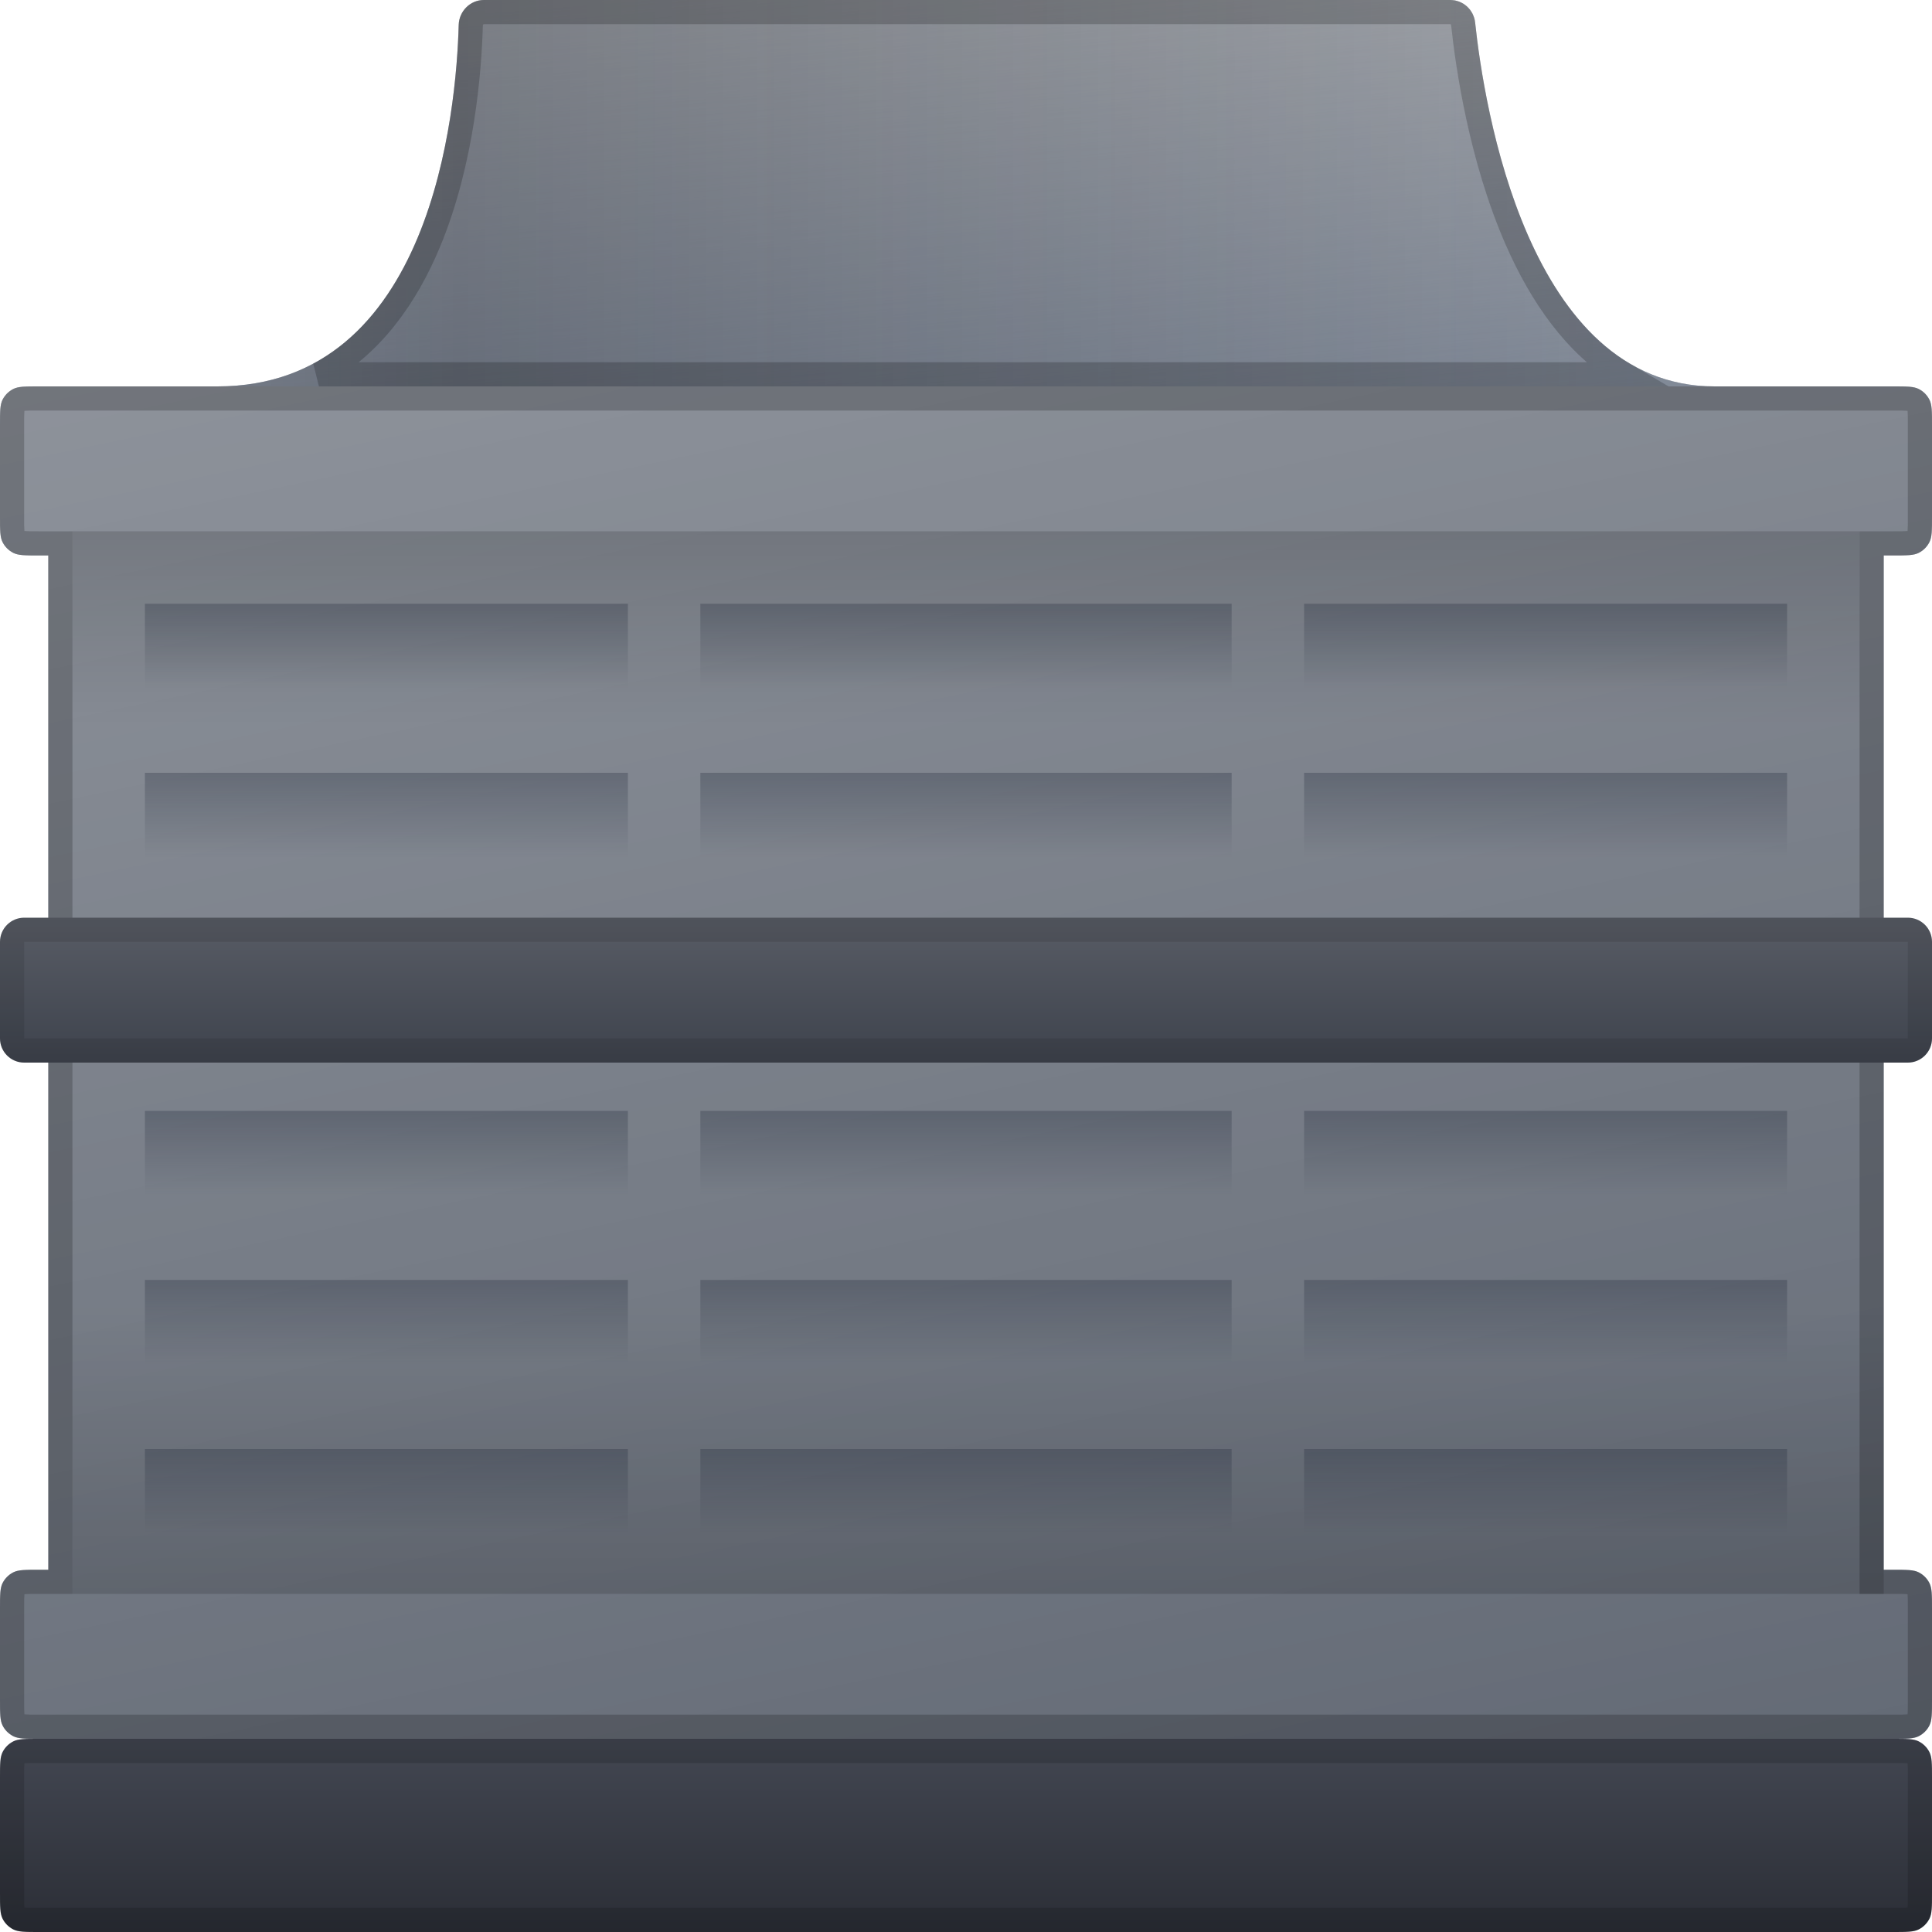
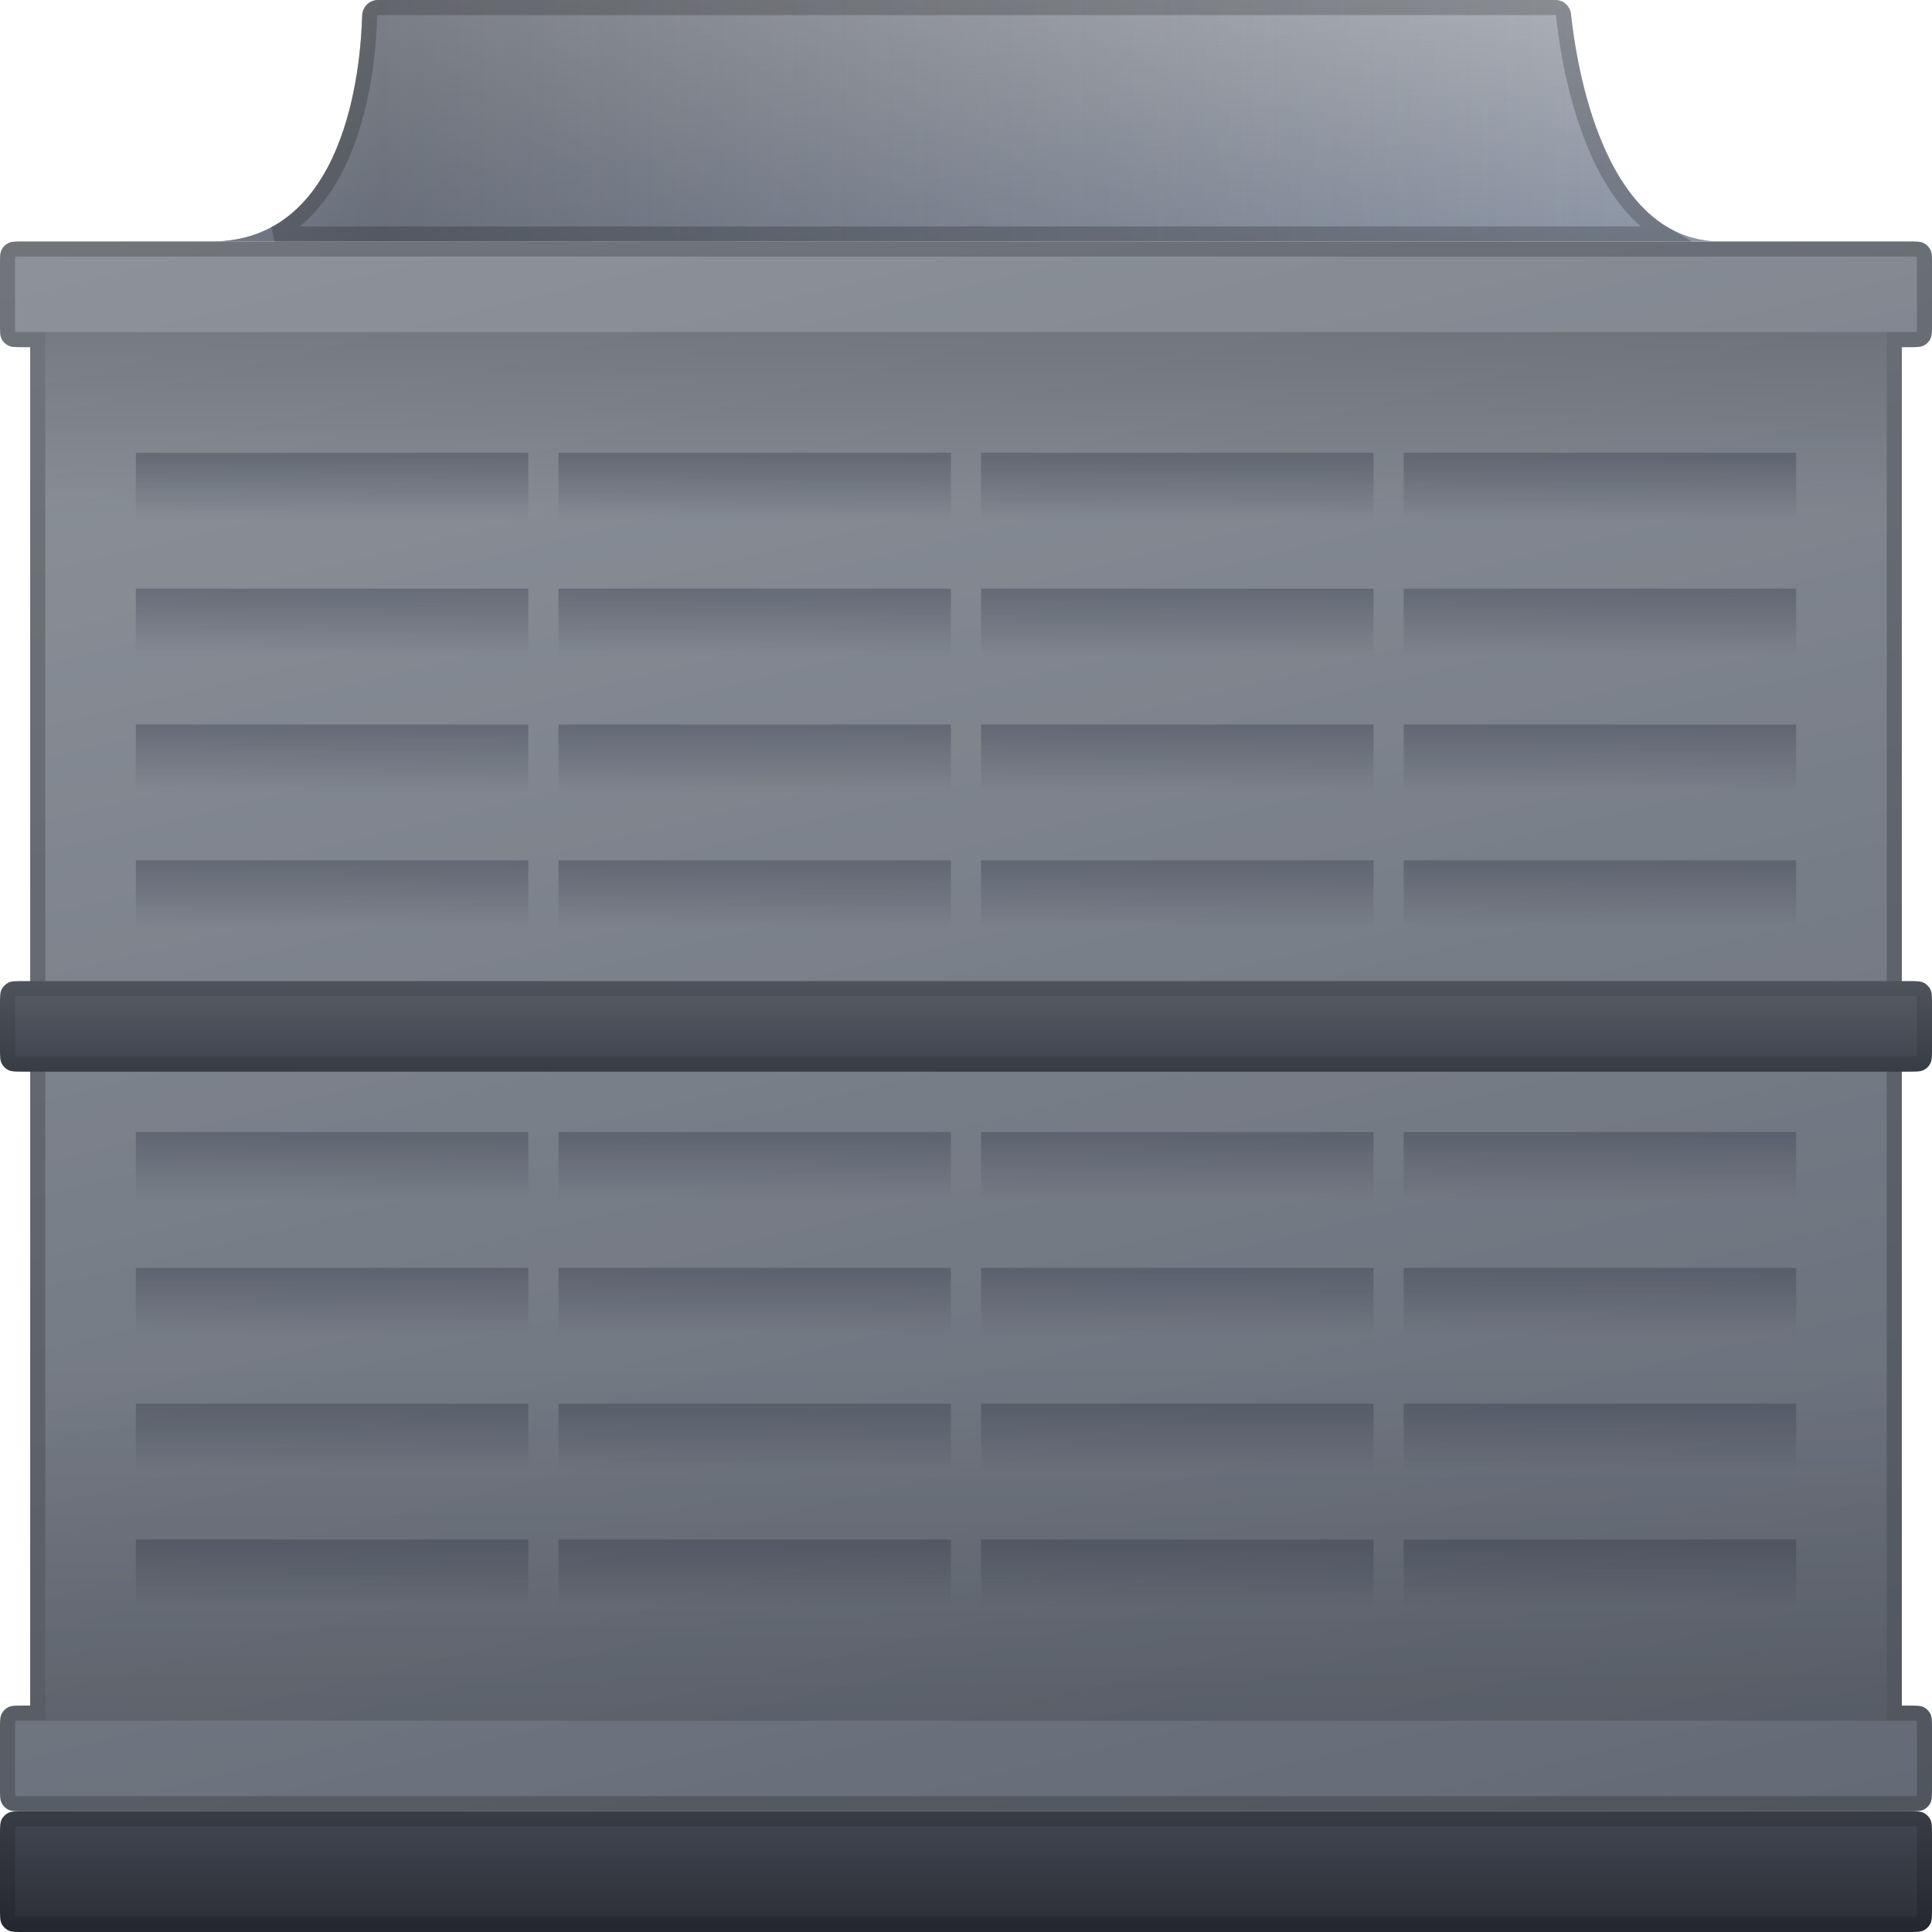
- <svg xmlns="http://www.w3.org/2000/svg" width="80" height="80" viewBox="0 0 80 80" fill="none">
-   <path fill-rule="evenodd" clip-rule="evenodd" d="M78.4 16C78.96 16 79.24 16 79.454 16.109C79.642 16.205 79.795 16.358 79.891 16.546C80 16.76 80 17.04 80 17.6L80 21.4C80 21.96 80 22.24 79.891 22.454C79.795 22.642 79.642 22.795 79.454 22.891C79.24 23 78.96 23 78.4 23L78 23V65H78.4C78.96 65 79.24 65 79.454 65.109C79.642 65.205 79.795 65.358 79.891 65.546C80 65.76 80 66.04 80 66.6L80 70.4C80 70.96 80 71.24 79.891 71.454C79.795 71.642 79.642 71.795 79.454 71.891C79.24 72 78.96 72 78.4 72H1.6C1.04 72 0.76 72 0.546 71.891C0.358 71.795 0.205 71.642 0.109 71.454C5.2691e-06 71.24 5.10219e-06 70.96 4.76837e-06 70.4L2.5034e-06 66.6C2.16958e-06 66.04 2.00267e-06 65.76 0.109 65.546C0.205 65.358 0.358 65.205 0.546 65.109C0.76 65 1.04 65 1.6 65H2L2 23L1.6 23C1.04 23 0.76 23 0.546 22.891C0.358 22.795 0.205 22.642 0.109 22.454C2.20017e-06 22.24 3.01091e-06 21.96 4.63239e-06 21.4L1.56335e-05 17.6C1.72548e-05 17.04 1.80655e-05 16.76 0.109 16.546C0.205 16.358 0.358 16.205 0.546 16.109C0.76 16 1.04 16 1.6 16L78.4 16Z" fill="#5C636F" />
-   <path fill-rule="evenodd" clip-rule="evenodd" d="M78.4 16C78.96 16 79.24 16 79.454 16.109C79.642 16.205 79.795 16.358 79.891 16.546C80 16.76 80 17.04 80 17.6L80 21.4C80 21.96 80 22.24 79.891 22.454C79.795 22.642 79.642 22.795 79.454 22.891C79.24 23 78.96 23 78.4 23L78 23V65H78.4C78.96 65 79.24 65 79.454 65.109C79.642 65.205 79.795 65.358 79.891 65.546C80 65.76 80 66.04 80 66.6L80 70.4C80 70.96 80 71.24 79.891 71.454C79.795 71.642 79.642 71.795 79.454 71.891C79.24 72 78.96 72 78.4 72H1.6C1.04 72 0.76 72 0.546 71.891C0.358 71.795 0.205 71.642 0.109 71.454C5.2691e-06 71.24 5.10219e-06 70.96 4.76837e-06 70.4L2.5034e-06 66.6C2.16958e-06 66.04 2.00267e-06 65.76 0.109 65.546C0.205 65.358 0.358 65.205 0.546 65.109C0.76 65 1.04 65 1.6 65H2L2 23L1.6 23C1.04 23 0.76 23 0.546 22.891C0.358 22.795 0.205 22.642 0.109 22.454C2.20017e-06 22.24 3.01091e-06 21.96 4.63239e-06 21.4L1.56335e-05 17.6C1.72548e-05 17.04 1.80655e-05 16.76 0.109 16.546C0.205 16.358 0.358 16.205 0.546 16.109C0.76 16 1.04 16 1.6 16L78.4 16Z" fill="url(#paint0_linear_592_174)" fill-opacity="0.3" />
-   <path d="M1.6 16.5H78.4C78.689 16.5 78.875 16.5 79.017 16.512C79.151 16.523 79.202 16.542 79.227 16.555C79.321 16.603 79.397 16.679 79.445 16.773C79.458 16.798 79.477 16.849 79.488 16.984C79.5 17.126 79.5 17.312 79.5 17.6V21.4C79.5 21.688 79.5 21.874 79.488 22.016C79.477 22.151 79.458 22.202 79.445 22.227C79.397 22.321 79.321 22.397 79.227 22.445C79.202 22.458 79.151 22.477 79.017 22.488C78.875 22.5 78.689 22.5 78.4 22.5H77.5V65.5H78.4C78.688 65.5 78.874 65.5 79.016 65.512C79.151 65.523 79.202 65.542 79.227 65.555C79.321 65.603 79.397 65.679 79.445 65.773C79.458 65.798 79.477 65.849 79.488 65.984C79.5 66.126 79.5 66.312 79.5 66.6V70.4C79.5 70.688 79.5 70.874 79.488 71.016C79.477 71.151 79.458 71.202 79.445 71.227C79.397 71.321 79.321 71.397 79.227 71.445C79.202 71.458 79.151 71.477 79.016 71.488C78.874 71.5 78.688 71.5 78.4 71.5H1.6C1.312 71.5 1.126 71.5 0.984 71.488C0.849 71.477 0.798 71.458 0.773 71.445C0.679 71.397 0.603 71.321 0.555 71.227C0.542 71.202 0.523 71.151 0.512 71.016C0.5 70.874 0.5 70.688 0.5 70.4V66.6C0.5 66.312 0.5 66.126 0.512 65.984C0.523 65.849 0.542 65.798 0.555 65.773C0.603 65.679 0.679 65.603 0.773 65.555C0.798 65.542 0.849 65.523 0.984 65.512C1.126 65.5 1.312 65.5 1.6 65.5H2.5V22.5H1.6C1.312 22.5 1.126 22.5 0.984 22.488C0.849 22.477 0.798 22.458 0.773 22.445C0.679 22.397 0.603 22.321 0.555 22.227C0.542 22.202 0.523 22.151 0.512 22.016C0.5 21.874 0.5 21.688 0.5 21.4V17.6C0.5 17.312 0.5 17.126 0.512 16.984C0.523 16.849 0.542 16.798 0.555 16.773C0.603 16.679 0.679 16.603 0.773 16.555C0.798 16.542 0.849 16.523 0.984 16.512C1.126 16.5 1.312 16.5 1.6 16.5Z" stroke="black" stroke-opacity="0.2" />
-   <path d="M78 54H3V66H78V54Z" fill="url(#paint1_linear_592_174)" fill-opacity="0.15" />
-   <path d="M77 22H3V30H77V22Z" fill="url(#paint2_linear_592_174)" fill-opacity="0.15" />
-   <path fill-rule="evenodd" clip-rule="evenodd" d="M61.082 0.933C61.026 0.406 60.586 0 60.056 0H20.033C19.468 0 19.01 0.467 18.994 1.031C18.897 4.57 17.892 16 9 16H71C63.252 16 61.446 4.353 61.082 0.933Z" fill="#C4C4C4" />
-   <path fill-rule="evenodd" clip-rule="evenodd" d="M61.082 0.933C61.026 0.406 60.586 0 60.056 0H20.033C19.468 0 19.01 0.467 18.994 1.031C18.897 4.57 17.892 16 9 16H71C63.252 16 61.446 4.353 61.082 0.933Z" fill="url(#paint3_linear_592_174)" />
-   <path fill-rule="evenodd" clip-rule="evenodd" d="M61.082 0.933C61.026 0.406 60.586 0 60.056 0H20.033C19.468 0 19.01 0.467 18.994 1.031C18.897 4.57 17.892 16 9 16H71C63.252 16 61.446 4.353 61.082 0.933Z" fill="url(#paint4_linear_592_174)" fill-opacity="0.4" />
-   <path d="M20.033 0.5H60.056C60.323 0.5 60.555 0.707 60.585 0.986C60.768 2.712 61.317 6.54 62.813 9.95C63.791 12.177 65.21 14.302 67.252 15.5H13.207C15.402 14.324 16.834 12.251 17.757 10.035C19.168 6.649 19.445 2.833 19.494 1.045C19.503 0.737 19.752 0.5 20.033 0.5Z" stroke="black" stroke-opacity="0.2" />
-   <path d="M26 25H6V32H26V25Z" fill="url(#paint5_linear_592_174)" fill-opacity="0.3" />
-   <path d="M26 32H6V39H26V32Z" fill="url(#paint6_linear_592_174)" fill-opacity="0.3" />
-   <path d="M26 39H6V46H26V39Z" fill="url(#paint7_linear_592_174)" fill-opacity="0.3" />
-   <path d="M26 46H6V53H26V46Z" fill="url(#paint8_linear_592_174)" fill-opacity="0.3" />
-   <path d="M26 53H6V60H26V53Z" fill="url(#paint9_linear_592_174)" fill-opacity="0.3" />
-   <path d="M26 60H6V67H26V60Z" fill="url(#paint10_linear_592_174)" fill-opacity="0.3" />
-   <path d="M51 25H29V32H51V25Z" fill="url(#paint11_linear_592_174)" fill-opacity="0.3" />
-   <path d="M51 32H29V39H51V32Z" fill="url(#paint12_linear_592_174)" fill-opacity="0.3" />
-   <path d="M51 39H29V46H51V39Z" fill="url(#paint13_linear_592_174)" fill-opacity="0.3" />
-   <path d="M51 46H29V53H51V46Z" fill="url(#paint14_linear_592_174)" fill-opacity="0.3" />
-   <path d="M51 53H29V60H51V53Z" fill="url(#paint15_linear_592_174)" fill-opacity="0.3" />
-   <path d="M51 60H29V67H51V60Z" fill="url(#paint16_linear_592_174)" fill-opacity="0.3" />
-   <path d="M74 25H54V32H74V25Z" fill="url(#paint17_linear_592_174)" fill-opacity="0.3" />
-   <path d="M74 32H54V39H74V32Z" fill="url(#paint18_linear_592_174)" fill-opacity="0.3" />
-   <path d="M74 39H54V46H74V39Z" fill="url(#paint19_linear_592_174)" fill-opacity="0.3" />
-   <path d="M74 46H54V53H74V46Z" fill="url(#paint20_linear_592_174)" fill-opacity="0.3" />
-   <path d="M74 53H54V60H74V53Z" fill="url(#paint21_linear_592_174)" fill-opacity="0.3" />
-   <path d="M74 60H54V67H74V60Z" fill="url(#paint22_linear_592_174)" fill-opacity="0.3" />
-   <path fill-rule="evenodd" clip-rule="evenodd" d="M80 73.6C80 73.04 80 72.76 79.891 72.546C79.795 72.358 79.642 72.205 79.454 72.109C79.24 72 78.96 72 78.4 72H1.6C1.04 72 0.76 72 0.546 72.109C0.358 72.205 0.205 72.358 0.109 72.546C1.47908e-05 72.76 1.42187e-05 73.04 1.30746e-05 73.6L3.26865e-06 78.4C2.12451e-06 78.96 1.55245e-06 79.24 0.109 79.454C0.205 79.642 0.358 79.795 0.546 79.891C0.76 80 1.04 80 1.6 80H78.4C78.96 80 79.24 80 79.454 79.891C79.642 79.795 79.795 79.642 79.891 79.454C80 79.24 80 78.96 80 78.4L80 73.6Z" fill="url(#paint23_linear_592_174)" />
-   <path d="M1.6 72.5H78.4C78.688 72.5 78.874 72.5 79.016 72.512C79.151 72.523 79.202 72.542 79.227 72.555C79.321 72.603 79.397 72.679 79.445 72.773C79.458 72.798 79.477 72.849 79.488 72.984C79.5 73.126 79.5 73.312 79.5 73.6V78.4C79.5 78.688 79.5 78.874 79.488 79.016C79.477 79.151 79.458 79.202 79.445 79.227C79.397 79.321 79.321 79.397 79.227 79.445C79.202 79.458 79.151 79.477 79.016 79.488C78.874 79.5 78.688 79.5 78.4 79.5H1.6C1.312 79.5 1.126 79.5 0.984 79.488C0.849 79.477 0.798 79.458 0.773 79.445C0.679 79.397 0.603 79.321 0.555 79.227C0.542 79.202 0.523 79.151 0.512 79.016C0.5 78.874 0.5 78.688 0.5 78.4V73.6C0.5 73.312 0.5 73.126 0.512 72.984C0.523 72.849 0.542 72.798 0.555 72.773C0.603 72.679 0.679 72.603 0.773 72.555C0.798 72.542 0.849 72.523 0.984 72.512C1.126 72.5 1.312 72.5 1.6 72.5Z" stroke="black" stroke-opacity="0.15" />
-   <rect y="38" width="80" height="6" rx="1" fill="url(#paint24_linear_592_174)" />
-   <rect x="0.5" y="38.5" width="79" height="5" rx="0.5" stroke="black" stroke-opacity="0.1" />
+ <svg xmlns="http://www.w3.org/2000/svg" width="128" height="128" viewBox="0 0 128 128" fill="none">
+   <path fill-rule="evenodd" clip-rule="evenodd" d="M126.4 16C126.96 16 127.24 16 127.454 16.109C127.642 16.205 127.795 16.358 127.891 16.546C128 16.76 128 17.04 128 17.6L128 21.4C128 21.96 128 22.24 127.891 22.454C127.795 22.642 127.642 22.795 127.454 22.891C127.24 23 126.96 23 126.4 23L126 23V113H126.4C126.96 113 127.24 113 127.454 113.109C127.642 113.205 127.795 113.358 127.891 113.546C128 113.76 128 114.04 128 114.6L128 118.4C128 118.96 128 119.24 127.891 119.454C127.795 119.642 127.642 119.795 127.454 119.891C127.24 120 126.96 120 126.4 120H1.6C1.04 120 0.76 120 0.546 119.891C0.358 119.795 0.205 119.642 0.109 119.454C5.20949e-06 119.24 5.04258e-06 118.96 4.70877e-06 118.4L2.44379e-06 114.6C2.10997e-06 114.04 1.94306e-06 113.76 0.109 113.546C0.205 113.358 0.358 113.205 0.546 113.109C0.76 113 1.04 113 1.6 113H2L2 23L1.6 23C1.04 23 0.76 23 0.546 22.891C0.358 22.795 0.205 22.642 0.109 22.454C2.20017e-06 22.24 3.01091e-06 21.96 4.63239e-06 21.4L1.56335e-05 17.6C1.72548e-05 17.04 1.80655e-05 16.76 0.109 16.546C0.205 16.358 0.358 16.205 0.546 16.109C0.76 16 1.04 16 1.6 16L126.4 16Z" fill="#5C636F" />
+   <path fill-rule="evenodd" clip-rule="evenodd" d="M126.4 16C126.96 16 127.24 16 127.454 16.109C127.642 16.205 127.795 16.358 127.891 16.546C128 16.76 128 17.04 128 17.6L128 21.4C128 21.96 128 22.24 127.891 22.454C127.795 22.642 127.642 22.795 127.454 22.891C127.24 23 126.96 23 126.4 23L126 23V113H126.4C126.96 113 127.24 113 127.454 113.109C127.642 113.205 127.795 113.358 127.891 113.546C128 113.76 128 114.04 128 114.6L128 118.4C128 118.96 128 119.24 127.891 119.454C127.795 119.642 127.642 119.795 127.454 119.891C127.24 120 126.96 120 126.4 120H1.6C1.04 120 0.76 120 0.546 119.891C0.358 119.795 0.205 119.642 0.109 119.454C5.20949e-06 119.24 5.04258e-06 118.96 4.70877e-06 118.4L2.44379e-06 114.6C2.10997e-06 114.04 1.94306e-06 113.76 0.109 113.546C0.205 113.358 0.358 113.205 0.546 113.109C0.76 113 1.04 113 1.6 113H2L2 23L1.6 23C1.04 23 0.76 23 0.546 22.891C0.358 22.795 0.205 22.642 0.109 22.454C2.20017e-06 22.24 3.01091e-06 21.96 4.63239e-06 21.4L1.56335e-05 17.6C1.72548e-05 17.04 1.80655e-05 16.76 0.109 16.546C0.205 16.358 0.358 16.205 0.546 16.109C0.76 16 1.04 16 1.6 16L126.4 16Z" fill="url(#paint0_linear_592_174)" fill-opacity="0.3" />
+   <path d="M1.6 16.5H126.4C126.688 16.5 126.875 16.5 127.017 16.512C127.152 16.523 127.202 16.542 127.227 16.555C127.321 16.603 127.397 16.679 127.445 16.773C127.458 16.798 127.477 16.849 127.488 16.984C127.5 17.126 127.5 17.312 127.5 17.6V21.4C127.5 21.688 127.5 21.874 127.488 22.016C127.477 22.151 127.458 22.202 127.445 22.227C127.397 22.321 127.321 22.397 127.227 22.445C127.202 22.458 127.152 22.477 127.017 22.488C126.875 22.5 126.688 22.5 126.4 22.5H125.5V113.5H126.4C126.688 113.5 126.874 113.5 127.016 113.512C127.151 113.523 127.202 113.542 127.227 113.555C127.321 113.603 127.397 113.679 127.445 113.773C127.458 113.798 127.477 113.849 127.488 113.984C127.5 114.126 127.5 114.312 127.5 114.6V118.4C127.5 118.688 127.5 118.874 127.488 119.016C127.477 119.151 127.458 119.202 127.445 119.227C127.397 119.321 127.321 119.397 127.227 119.445C127.202 119.458 127.151 119.477 127.016 119.488C126.874 119.5 126.688 119.5 126.4 119.5H1.6C1.312 119.5 1.126 119.5 0.984 119.488C0.849 119.477 0.798 119.458 0.773 119.445C0.679 119.397 0.603 119.321 0.555 119.227C0.542 119.202 0.523 119.151 0.512 119.016C0.5 118.874 0.5 118.688 0.5 118.4V114.6C0.5 114.312 0.5 114.126 0.512 113.984C0.523 113.849 0.542 113.798 0.555 113.773C0.603 113.679 0.679 113.603 0.773 113.555C0.798 113.542 0.849 113.523 0.984 113.512C1.126 113.5 1.312 113.5 1.6 113.5H2.5V22.5H1.6C1.312 22.5 1.126 22.5 0.984 22.488C0.849 22.477 0.798 22.458 0.773 22.445C0.679 22.397 0.603 22.321 0.555 22.227C0.542 22.202 0.523 22.151 0.512 22.016C0.5 21.874 0.5 21.688 0.5 21.4V17.6C0.5 17.312 0.5 17.126 0.512 16.984C0.523 16.849 0.542 16.798 0.555 16.773C0.603 16.679 0.679 16.603 0.773 16.555C0.798 16.542 0.849 16.523 0.984 16.512C1.126 16.5 1.312 16.5 1.6 16.5Z" stroke="black" stroke-opacity="0.2" />
+   <path d="M125 90H3V114H125V90Z" fill="url(#paint1_linear_592_174)" fill-opacity="0.15" />
+   <path d="M125 22H3V34H125V22Z" fill="url(#paint2_linear_592_174)" fill-opacity="0.15" />
+   <path fill-rule="evenodd" clip-rule="evenodd" d="M104.082 0.933C104.026 0.406 103.586 0 103.056 0H25.033C24.468 0 24.01 0.467 23.994 1.031C23.897 4.57 22.892 16 14 16H114C106.252 16 104.446 4.353 104.082 0.933Z" fill="#C4C4C4" />
+   <path fill-rule="evenodd" clip-rule="evenodd" d="M104.082 0.933C104.026 0.406 103.586 0 103.056 0H25.033C24.468 0 24.01 0.467 23.994 1.031C23.897 4.57 22.892 16 14 16H114C106.252 16 104.446 4.353 104.082 0.933Z" fill="url(#paint3_linear_592_174)" />
+   <path fill-rule="evenodd" clip-rule="evenodd" d="M104.082 0.933C104.026 0.406 103.586 0 103.056 0H25.033C24.468 0 24.01 0.467 23.994 1.031C23.897 4.57 22.892 16 14 16H114C106.252 16 104.446 4.353 104.082 0.933Z" fill="url(#paint4_linear_592_174)" fill-opacity="0.4" />
+   <path d="M25.033 0.5H103.056C103.323 0.5 103.555 0.707 103.585 0.986C103.768 2.712 104.317 6.54 105.813 9.95C106.791 12.177 108.21 14.302 110.252 15.5H18.207C20.401 14.324 21.834 12.251 22.757 10.035C24.168 6.649 24.445 2.833 24.494 1.045C24.503 0.737 24.752 0.5 25.033 0.5Z" stroke="black" stroke-opacity="0.2" />
+   <path d="M35 30H9V39H35V30Z" fill="url(#paint5_linear_592_174)" fill-opacity="0.3" />
+   <path d="M35 39H9V48H35V39Z" fill="url(#paint6_linear_592_174)" fill-opacity="0.3" />
+   <path d="M35 48H9V57H35V48Z" fill="url(#paint7_linear_592_174)" fill-opacity="0.3" />
+   <path d="M35 57H9V66H35V57Z" fill="url(#paint8_linear_592_174)" fill-opacity="0.3" />
+   <path d="M35 66H9V75H35V66Z" fill="url(#paint9_linear_592_174)" fill-opacity="0.3" />
+   <path d="M35 75H9V84H35V75Z" fill="url(#paint10_linear_592_174)" fill-opacity="0.3" />
+   <path d="M35 84H9V93H35V84Z" fill="url(#paint11_linear_592_174)" fill-opacity="0.3" />
+   <path d="M35 93H9V102H35V93Z" fill="url(#paint12_linear_592_174)" fill-opacity="0.3" />
+   <path d="M35 102H9V111H35V102Z" fill="url(#paint13_linear_592_174)" fill-opacity="0.3" />
+   <path d="M63 30H37V39H63V30Z" fill="url(#paint14_linear_592_174)" fill-opacity="0.3" />
+   <path d="M63 39H37V48H63V39Z" fill="url(#paint15_linear_592_174)" fill-opacity="0.3" />
+   <path d="M63 48H37V57H63V48Z" fill="url(#paint16_linear_592_174)" fill-opacity="0.3" />
+   <path d="M63 57H37V66H63V57Z" fill="url(#paint17_linear_592_174)" fill-opacity="0.3" />
+   <path d="M63 66H37V75H63V66Z" fill="url(#paint18_linear_592_174)" fill-opacity="0.3" />
+   <path d="M63 75H37V84H63V75Z" fill="url(#paint19_linear_592_174)" fill-opacity="0.3" />
+   <path d="M63 84H37V93H63V84Z" fill="url(#paint20_linear_592_174)" fill-opacity="0.3" />
+   <path d="M63 93H37V102H63V93Z" fill="url(#paint21_linear_592_174)" fill-opacity="0.3" />
+   <path d="M63 102H37V111H63V102Z" fill="url(#paint22_linear_592_174)" fill-opacity="0.3" />
+   <path d="M91 30H65V39H91V30Z" fill="url(#paint23_linear_592_174)" fill-opacity="0.3" />
+   <path d="M91 39H65V48H91V39Z" fill="url(#paint24_linear_592_174)" fill-opacity="0.3" />
+   <path d="M91 48H65V57H91V48Z" fill="url(#paint25_linear_592_174)" fill-opacity="0.3" />
+   <path d="M91 57H65V66H91V57Z" fill="url(#paint26_linear_592_174)" fill-opacity="0.3" />
+   <path d="M91 66H65V75H91V66Z" fill="url(#paint27_linear_592_174)" fill-opacity="0.3" />
+   <path d="M91 75H65V84H91V75Z" fill="url(#paint28_linear_592_174)" fill-opacity="0.3" />
+   <path d="M91 84H65V93H91V84Z" fill="url(#paint29_linear_592_174)" fill-opacity="0.3" />
+   <path d="M91 93H65V102H91V93Z" fill="url(#paint30_linear_592_174)" fill-opacity="0.3" />
+   <path d="M91 102H65V111H91V102Z" fill="url(#paint31_linear_592_174)" fill-opacity="0.3" />
+   <path d="M119 30H93V39H119V30Z" fill="url(#paint32_linear_592_174)" fill-opacity="0.3" />
+   <path d="M119 39H93V48H119V39Z" fill="url(#paint33_linear_592_174)" fill-opacity="0.3" />
+   <path d="M119 48H93V57H119V48Z" fill="url(#paint34_linear_592_174)" fill-opacity="0.3" />
+   <path d="M119 57H93V66H119V57Z" fill="url(#paint35_linear_592_174)" fill-opacity="0.3" />
+   <path d="M119 66H93V75H119V66Z" fill="url(#paint36_linear_592_174)" fill-opacity="0.3" />
+   <path d="M119 75H93V84H119V75Z" fill="url(#paint37_linear_592_174)" fill-opacity="0.3" />
+   <path d="M119 84H93V93H119V84Z" fill="url(#paint38_linear_592_174)" fill-opacity="0.3" />
+   <path d="M119 93H93V102H119V93Z" fill="url(#paint39_linear_592_174)" fill-opacity="0.3" />
+   <path d="M119 102H93V111H119V102Z" fill="url(#paint40_linear_592_174)" fill-opacity="0.3" />
+   <path fill-rule="evenodd" clip-rule="evenodd" d="M128 121.6C128 121.04 128 120.76 127.891 120.546C127.795 120.358 127.642 120.205 127.454 120.109C127.24 120 126.96 120 126.4 120H1.6C1.04 120 0.76 120 0.546 120.109C0.358 120.205 0.205 120.358 0.109 120.546C2.36652e-05 120.76 2.27499e-05 121.04 2.09193e-05 121.6L5.22984e-06 126.4C3.39923e-06 126.96 2.48392e-06 127.24 0.109 127.454C0.205 127.642 0.358 127.795 0.546 127.891C0.76 128 1.04 128 1.6 128H126.4C126.96 128 127.24 128 127.454 127.891C127.642 127.795 127.795 127.642 127.891 127.454C128 127.24 128 126.96 128 126.4L128 121.6Z" fill="url(#paint41_linear_592_174)" />
+   <path d="M1.6 120.5H126.4C126.688 120.5 126.874 120.5 127.016 120.512C127.151 120.523 127.202 120.542 127.227 120.555C127.321 120.603 127.397 120.679 127.445 120.773C127.458 120.798 127.477 120.849 127.488 120.984C127.5 121.126 127.5 121.312 127.5 121.6V126.4C127.5 126.688 127.5 126.874 127.488 127.016C127.477 127.151 127.458 127.202 127.445 127.227C127.397 127.321 127.321 127.397 127.227 127.445C127.202 127.458 127.151 127.477 127.016 127.488C126.874 127.5 126.688 127.5 126.4 127.5H1.6C1.312 127.5 1.126 127.5 0.984 127.488C0.849 127.477 0.798 127.458 0.773 127.445C0.679 127.397 0.603 127.321 0.555 127.227C0.542 127.202 0.523 127.151 0.512 127.016C0.5 126.874 0.5 126.688 0.5 126.4V121.6C0.5 121.312 0.5 121.126 0.512 120.984C0.523 120.849 0.542 120.798 0.555 120.773C0.603 120.679 0.679 120.603 0.773 120.555C0.798 120.542 0.849 120.523 0.984 120.512C1.126 120.5 1.312 120.5 1.6 120.5Z" stroke="black" stroke-opacity="0.15" />
+   <path d="M0 66.6C0 66.04 0 65.76 0.109 65.546C0.205 65.358 0.358 65.205 0.546 65.109C0.76 65 1.04 65 1.6 65H126.4C126.96 65 127.24 65 127.454 65.109C127.642 65.205 127.795 65.358 127.891 65.546C128 65.76 128 66.04 128 66.6V69.4C128 69.96 128 70.24 127.891 70.454C127.795 70.642 127.642 70.795 127.454 70.891C127.24 71 126.96 71 126.4 71H1.6C1.04 71 0.76 71 0.546 70.891C0.358 70.795 0.205 70.642 0.109 70.454C0 70.24 0 69.96 0 69.4V66.6Z" fill="url(#paint42_linear_592_174)" />
+   <path d="M1.6 65.5H126.4C126.688 65.5 126.874 65.5 127.016 65.512C127.151 65.523 127.202 65.542 127.227 65.555C127.321 65.603 127.397 65.679 127.445 65.773C127.458 65.798 127.477 65.849 127.488 65.984C127.5 66.126 127.5 66.312 127.5 66.6V69.4C127.5 69.688 127.5 69.874 127.488 70.016C127.477 70.151 127.458 70.202 127.445 70.227C127.397 70.321 127.321 70.397 127.227 70.445C127.202 70.458 127.151 70.477 127.016 70.488C126.874 70.5 126.688 70.5 126.4 70.5H1.6C1.312 70.5 1.126 70.5 0.984 70.488C0.849 70.477 0.798 70.458 0.773 70.445C0.679 70.397 0.603 70.321 0.555 70.227C0.542 70.202 0.523 70.151 0.512 70.016C0.5 69.874 0.5 69.688 0.5 69.4V66.6C0.5 66.312 0.5 66.126 0.512 65.984C0.523 65.849 0.542 65.798 0.555 65.773C0.603 65.679 0.679 65.603 0.773 65.555C0.798 65.542 0.849 65.523 0.984 65.512C1.055 65.506 1.137 65.504 1.237 65.502L1.6 65.5Z" stroke="black" stroke-opacity="0.1" />
  <defs>
-     <linearGradient id="paint0_linear_592_174" x1="60" y1="89.5" x2="43.01" y2="8.069" gradientUnits="userSpaceOnUse">
+     <linearGradient id="paint0_linear_592_174" x1="96" y1="152.5" x2="59.898" y2="3.431" gradientUnits="userSpaceOnUse">
      <stop stop-color="white" stop-opacity="0" />
      <stop offset="1" stop-color="white" />
    </linearGradient>
-     <linearGradient id="paint1_linear_592_174" x1="52.219" y1="66" x2="52.219" y2="54" gradientUnits="userSpaceOnUse">
+     <linearGradient id="paint1_linear_592_174" x1="83.063" y1="114" x2="83.063" y2="90" gradientUnits="userSpaceOnUse">
      <stop />
      <stop offset="1" stop-opacity="0" />
    </linearGradient>
-     <linearGradient id="paint2_linear_592_174" x1="51.562" y1="30" x2="51.562" y2="22" gradientUnits="userSpaceOnUse">
+     <linearGradient id="paint2_linear_592_174" x1="83.063" y1="34" x2="83.063" y2="22" gradientUnits="userSpaceOnUse">
      <stop stop-opacity="0" />
      <stop offset="1" />
    </linearGradient>
-     <linearGradient id="paint3_linear_592_174" x1="67" y1="22.162" x2="64.536" y2="-8.778" gradientUnits="userSpaceOnUse">
+     <linearGradient id="paint3_linear_592_174" x1="79.484" y1="22.162" x2="77.298" y2="-8.82" gradientUnits="userSpaceOnUse">
      <stop stop-color="#818C9E" />
      <stop offset="1" stop-color="#818C9E" stop-opacity="0" />
    </linearGradient>
-     <linearGradient id="paint4_linear_592_174" x1="-5" y1="6.141" x2="91" y2="6.141" gradientUnits="userSpaceOnUse">
+     <linearGradient id="paint4_linear_592_174" x1="-1.806" y1="6.141" x2="106.581" y2="6.141" gradientUnits="userSpaceOnUse">
      <stop stop-color="#202632" stop-opacity="0.5" />
      <stop offset="0.25" stop-color="#202632" />
      <stop offset="1" stop-color="#202632" stop-opacity="0" />
    </linearGradient>
-     <linearGradient id="paint5_linear_592_174" x1="16.765" y1="32" x2="16.765" y2="25" gradientUnits="userSpaceOnUse">
-       <stop offset="0.5" stop-color="#212939" stop-opacity="0" />
-       <stop offset="1" stop-color="#212939" />
-     </linearGradient>
-     <linearGradient id="paint6_linear_592_174" x1="16.765" y1="39" x2="16.765" y2="32" gradientUnits="userSpaceOnUse">
-       <stop offset="0.5" stop-color="#212939" stop-opacity="0" />
-       <stop offset="1" stop-color="#212939" />
-     </linearGradient>
-     <linearGradient id="paint7_linear_592_174" x1="16.765" y1="46" x2="16.765" y2="39" gradientUnits="userSpaceOnUse">
-       <stop offset="0.5" stop-color="#212939" stop-opacity="0" />
-       <stop offset="1" stop-color="#212939" />
-     </linearGradient>
-     <linearGradient id="paint8_linear_592_174" x1="16.765" y1="53" x2="16.765" y2="46" gradientUnits="userSpaceOnUse">
-       <stop offset="0.5" stop-color="#212939" stop-opacity="0" />
-       <stop offset="1" stop-color="#212939" />
-     </linearGradient>
-     <linearGradient id="paint9_linear_592_174" x1="16.765" y1="60" x2="16.765" y2="53" gradientUnits="userSpaceOnUse">
-       <stop offset="0.5" stop-color="#212939" stop-opacity="0" />
-       <stop offset="1" stop-color="#212939" />
-     </linearGradient>
-     <linearGradient id="paint10_linear_592_174" x1="16.765" y1="67" x2="16.765" y2="60" gradientUnits="userSpaceOnUse">
-       <stop offset="0.5" stop-color="#212939" stop-opacity="0" />
-       <stop offset="1" stop-color="#212939" />
-     </linearGradient>
-     <linearGradient id="paint11_linear_592_174" x1="40.841" y1="32" x2="40.841" y2="25" gradientUnits="userSpaceOnUse">
-       <stop offset="0.5" stop-color="#212939" stop-opacity="0" />
-       <stop offset="1" stop-color="#212939" />
-     </linearGradient>
-     <linearGradient id="paint12_linear_592_174" x1="40.841" y1="39" x2="40.841" y2="32" gradientUnits="userSpaceOnUse">
-       <stop offset="0.5" stop-color="#212939" stop-opacity="0" />
-       <stop offset="1" stop-color="#212939" />
-     </linearGradient>
-     <linearGradient id="paint13_linear_592_174" x1="40.841" y1="46" x2="40.841" y2="39" gradientUnits="userSpaceOnUse">
-       <stop offset="0.5" stop-color="#212939" stop-opacity="0" />
-       <stop offset="1" stop-color="#212939" />
-     </linearGradient>
-     <linearGradient id="paint14_linear_592_174" x1="40.841" y1="53" x2="40.841" y2="46" gradientUnits="userSpaceOnUse">
-       <stop offset="0.5" stop-color="#212939" stop-opacity="0" />
-       <stop offset="1" stop-color="#212939" />
-     </linearGradient>
-     <linearGradient id="paint15_linear_592_174" x1="40.841" y1="60" x2="40.841" y2="53" gradientUnits="userSpaceOnUse">
-       <stop offset="0.5" stop-color="#212939" stop-opacity="0" />
-       <stop offset="1" stop-color="#212939" />
-     </linearGradient>
-     <linearGradient id="paint16_linear_592_174" x1="40.841" y1="67" x2="40.841" y2="60" gradientUnits="userSpaceOnUse">
-       <stop offset="0.5" stop-color="#212939" stop-opacity="0" />
-       <stop offset="1" stop-color="#212939" />
-     </linearGradient>
-     <linearGradient id="paint17_linear_592_174" x1="64.765" y1="32" x2="64.765" y2="25" gradientUnits="userSpaceOnUse">
-       <stop offset="0.5" stop-color="#212939" stop-opacity="0" />
-       <stop offset="1" stop-color="#212939" />
-     </linearGradient>
-     <linearGradient id="paint18_linear_592_174" x1="64.765" y1="39" x2="64.765" y2="32" gradientUnits="userSpaceOnUse">
-       <stop offset="0.5" stop-color="#212939" stop-opacity="0" />
-       <stop offset="1" stop-color="#212939" />
-     </linearGradient>
-     <linearGradient id="paint19_linear_592_174" x1="64.765" y1="46" x2="64.765" y2="39" gradientUnits="userSpaceOnUse">
-       <stop offset="0.5" stop-color="#212939" stop-opacity="0" />
-       <stop offset="1" stop-color="#212939" />
-     </linearGradient>
-     <linearGradient id="paint20_linear_592_174" x1="64.765" y1="53" x2="64.765" y2="46" gradientUnits="userSpaceOnUse">
-       <stop offset="0.5" stop-color="#212939" stop-opacity="0" />
-       <stop offset="1" stop-color="#212939" />
-     </linearGradient>
-     <linearGradient id="paint21_linear_592_174" x1="64.765" y1="60" x2="64.765" y2="53" gradientUnits="userSpaceOnUse">
-       <stop offset="0.5" stop-color="#212939" stop-opacity="0" />
-       <stop offset="1" stop-color="#212939" />
-     </linearGradient>
-     <linearGradient id="paint22_linear_592_174" x1="64.765" y1="67" x2="64.765" y2="60" gradientUnits="userSpaceOnUse">
-       <stop offset="0.5" stop-color="#212939" stop-opacity="0" />
-       <stop offset="1" stop-color="#212939" />
-     </linearGradient>
-     <linearGradient id="paint23_linear_592_174" x1="46.452" y1="80" x2="46.452" y2="72" gradientUnits="userSpaceOnUse">
+     <linearGradient id="paint5_linear_592_174" x1="22.994" y1="39" x2="22.994" y2="30" gradientUnits="userSpaceOnUse">
+       <stop offset="0.5" stop-color="#212939" stop-opacity="0" />
+       <stop offset="1" stop-color="#212939" />
+     </linearGradient>
+     <linearGradient id="paint6_linear_592_174" x1="22.994" y1="48" x2="22.994" y2="39" gradientUnits="userSpaceOnUse">
+       <stop offset="0.5" stop-color="#212939" stop-opacity="0" />
+       <stop offset="1" stop-color="#212939" />
+     </linearGradient>
+     <linearGradient id="paint7_linear_592_174" x1="22.994" y1="57" x2="22.994" y2="48" gradientUnits="userSpaceOnUse">
+       <stop offset="0.5" stop-color="#212939" stop-opacity="0" />
+       <stop offset="1" stop-color="#212939" />
+     </linearGradient>
+     <linearGradient id="paint8_linear_592_174" x1="22.994" y1="66" x2="22.994" y2="57" gradientUnits="userSpaceOnUse">
+       <stop offset="0.5" stop-color="#212939" stop-opacity="0" />
+       <stop offset="1" stop-color="#212939" />
+     </linearGradient>
+     <linearGradient id="paint9_linear_592_174" x1="22.994" y1="75" x2="22.994" y2="66" gradientUnits="userSpaceOnUse">
+       <stop offset="0.5" stop-color="#212939" stop-opacity="0" />
+       <stop offset="1" stop-color="#212939" />
+     </linearGradient>
+     <linearGradient id="paint10_linear_592_174" x1="22.994" y1="84" x2="22.994" y2="75" gradientUnits="userSpaceOnUse">
+       <stop offset="0.5" stop-color="#212939" stop-opacity="0" />
+       <stop offset="1" stop-color="#212939" />
+     </linearGradient>
+     <linearGradient id="paint11_linear_592_174" x1="22.994" y1="93" x2="22.994" y2="84" gradientUnits="userSpaceOnUse">
+       <stop offset="0.5" stop-color="#212939" stop-opacity="0" />
+       <stop offset="1" stop-color="#212939" />
+     </linearGradient>
+     <linearGradient id="paint12_linear_592_174" x1="22.994" y1="102" x2="22.994" y2="93" gradientUnits="userSpaceOnUse">
+       <stop offset="0.5" stop-color="#212939" stop-opacity="0" />
+       <stop offset="1" stop-color="#212939" />
+     </linearGradient>
+     <linearGradient id="paint13_linear_592_174" x1="22.994" y1="111" x2="22.994" y2="102" gradientUnits="userSpaceOnUse">
+       <stop offset="0.5" stop-color="#212939" stop-opacity="0" />
+       <stop offset="1" stop-color="#212939" />
+     </linearGradient>
+     <linearGradient id="paint14_linear_592_174" x1="50.994" y1="39" x2="50.994" y2="30" gradientUnits="userSpaceOnUse">
+       <stop offset="0.5" stop-color="#212939" stop-opacity="0" />
+       <stop offset="1" stop-color="#212939" />
+     </linearGradient>
+     <linearGradient id="paint15_linear_592_174" x1="50.994" y1="48" x2="50.994" y2="39" gradientUnits="userSpaceOnUse">
+       <stop offset="0.5" stop-color="#212939" stop-opacity="0" />
+       <stop offset="1" stop-color="#212939" />
+     </linearGradient>
+     <linearGradient id="paint16_linear_592_174" x1="50.994" y1="57" x2="50.994" y2="48" gradientUnits="userSpaceOnUse">
+       <stop offset="0.5" stop-color="#212939" stop-opacity="0" />
+       <stop offset="1" stop-color="#212939" />
+     </linearGradient>
+     <linearGradient id="paint17_linear_592_174" x1="50.994" y1="66" x2="50.994" y2="57" gradientUnits="userSpaceOnUse">
+       <stop offset="0.5" stop-color="#212939" stop-opacity="0" />
+       <stop offset="1" stop-color="#212939" />
+     </linearGradient>
+     <linearGradient id="paint18_linear_592_174" x1="50.994" y1="75" x2="50.994" y2="66" gradientUnits="userSpaceOnUse">
+       <stop offset="0.5" stop-color="#212939" stop-opacity="0" />
+       <stop offset="1" stop-color="#212939" />
+     </linearGradient>
+     <linearGradient id="paint19_linear_592_174" x1="50.994" y1="84" x2="50.994" y2="75" gradientUnits="userSpaceOnUse">
+       <stop offset="0.5" stop-color="#212939" stop-opacity="0" />
+       <stop offset="1" stop-color="#212939" />
+     </linearGradient>
+     <linearGradient id="paint20_linear_592_174" x1="50.994" y1="93" x2="50.994" y2="84" gradientUnits="userSpaceOnUse">
+       <stop offset="0.5" stop-color="#212939" stop-opacity="0" />
+       <stop offset="1" stop-color="#212939" />
+     </linearGradient>
+     <linearGradient id="paint21_linear_592_174" x1="50.994" y1="102" x2="50.994" y2="93" gradientUnits="userSpaceOnUse">
+       <stop offset="0.5" stop-color="#212939" stop-opacity="0" />
+       <stop offset="1" stop-color="#212939" />
+     </linearGradient>
+     <linearGradient id="paint22_linear_592_174" x1="50.994" y1="111" x2="50.994" y2="102" gradientUnits="userSpaceOnUse">
+       <stop offset="0.5" stop-color="#212939" stop-opacity="0" />
+       <stop offset="1" stop-color="#212939" />
+     </linearGradient>
+     <linearGradient id="paint23_linear_592_174" x1="78.994" y1="39" x2="78.994" y2="30" gradientUnits="userSpaceOnUse">
+       <stop offset="0.5" stop-color="#212939" stop-opacity="0" />
+       <stop offset="1" stop-color="#212939" />
+     </linearGradient>
+     <linearGradient id="paint24_linear_592_174" x1="78.994" y1="48" x2="78.994" y2="39" gradientUnits="userSpaceOnUse">
+       <stop offset="0.5" stop-color="#212939" stop-opacity="0" />
+       <stop offset="1" stop-color="#212939" />
+     </linearGradient>
+     <linearGradient id="paint25_linear_592_174" x1="78.994" y1="57" x2="78.994" y2="48" gradientUnits="userSpaceOnUse">
+       <stop offset="0.5" stop-color="#212939" stop-opacity="0" />
+       <stop offset="1" stop-color="#212939" />
+     </linearGradient>
+     <linearGradient id="paint26_linear_592_174" x1="78.994" y1="66" x2="78.994" y2="57" gradientUnits="userSpaceOnUse">
+       <stop offset="0.5" stop-color="#212939" stop-opacity="0" />
+       <stop offset="1" stop-color="#212939" />
+     </linearGradient>
+     <linearGradient id="paint27_linear_592_174" x1="78.994" y1="75" x2="78.994" y2="66" gradientUnits="userSpaceOnUse">
+       <stop offset="0.5" stop-color="#212939" stop-opacity="0" />
+       <stop offset="1" stop-color="#212939" />
+     </linearGradient>
+     <linearGradient id="paint28_linear_592_174" x1="78.994" y1="84" x2="78.994" y2="75" gradientUnits="userSpaceOnUse">
+       <stop offset="0.5" stop-color="#212939" stop-opacity="0" />
+       <stop offset="1" stop-color="#212939" />
+     </linearGradient>
+     <linearGradient id="paint29_linear_592_174" x1="78.994" y1="93" x2="78.994" y2="84" gradientUnits="userSpaceOnUse">
+       <stop offset="0.5" stop-color="#212939" stop-opacity="0" />
+       <stop offset="1" stop-color="#212939" />
+     </linearGradient>
+     <linearGradient id="paint30_linear_592_174" x1="78.994" y1="102" x2="78.994" y2="93" gradientUnits="userSpaceOnUse">
+       <stop offset="0.5" stop-color="#212939" stop-opacity="0" />
+       <stop offset="1" stop-color="#212939" />
+     </linearGradient>
+     <linearGradient id="paint31_linear_592_174" x1="78.994" y1="111" x2="78.994" y2="102" gradientUnits="userSpaceOnUse">
+       <stop offset="0.5" stop-color="#212939" stop-opacity="0" />
+       <stop offset="1" stop-color="#212939" />
+     </linearGradient>
+     <linearGradient id="paint32_linear_592_174" x1="106.994" y1="39" x2="106.994" y2="30" gradientUnits="userSpaceOnUse">
+       <stop offset="0.5" stop-color="#212939" stop-opacity="0" />
+       <stop offset="1" stop-color="#212939" />
+     </linearGradient>
+     <linearGradient id="paint33_linear_592_174" x1="106.994" y1="48" x2="106.994" y2="39" gradientUnits="userSpaceOnUse">
+       <stop offset="0.5" stop-color="#212939" stop-opacity="0" />
+       <stop offset="1" stop-color="#212939" />
+     </linearGradient>
+     <linearGradient id="paint34_linear_592_174" x1="106.994" y1="57" x2="106.994" y2="48" gradientUnits="userSpaceOnUse">
+       <stop offset="0.5" stop-color="#212939" stop-opacity="0" />
+       <stop offset="1" stop-color="#212939" />
+     </linearGradient>
+     <linearGradient id="paint35_linear_592_174" x1="106.994" y1="66" x2="106.994" y2="57" gradientUnits="userSpaceOnUse">
+       <stop offset="0.5" stop-color="#212939" stop-opacity="0" />
+       <stop offset="1" stop-color="#212939" />
+     </linearGradient>
+     <linearGradient id="paint36_linear_592_174" x1="106.994" y1="75" x2="106.994" y2="66" gradientUnits="userSpaceOnUse">
+       <stop offset="0.5" stop-color="#212939" stop-opacity="0" />
+       <stop offset="1" stop-color="#212939" />
+     </linearGradient>
+     <linearGradient id="paint37_linear_592_174" x1="106.994" y1="84" x2="106.994" y2="75" gradientUnits="userSpaceOnUse">
+       <stop offset="0.5" stop-color="#212939" stop-opacity="0" />
+       <stop offset="1" stop-color="#212939" />
+     </linearGradient>
+     <linearGradient id="paint38_linear_592_174" x1="106.994" y1="93" x2="106.994" y2="84" gradientUnits="userSpaceOnUse">
+       <stop offset="0.5" stop-color="#212939" stop-opacity="0" />
+       <stop offset="1" stop-color="#212939" />
+     </linearGradient>
+     <linearGradient id="paint39_linear_592_174" x1="106.994" y1="102" x2="106.994" y2="93" gradientUnits="userSpaceOnUse">
+       <stop offset="0.5" stop-color="#212939" stop-opacity="0" />
+       <stop offset="1" stop-color="#212939" />
+     </linearGradient>
+     <linearGradient id="paint40_linear_592_174" x1="106.994" y1="111" x2="106.994" y2="102" gradientUnits="userSpaceOnUse">
+       <stop offset="0.5" stop-color="#212939" stop-opacity="0" />
+       <stop offset="1" stop-color="#212939" />
+     </linearGradient>
+     <linearGradient id="paint41_linear_592_174" x1="74.322" y1="128" x2="74.322" y2="120" gradientUnits="userSpaceOnUse">
      <stop stop-color="#2B2E36" />
      <stop offset="1" stop-color="#434752" />
    </linearGradient>
-     <linearGradient id="paint24_linear_592_174" x1="46.452" y1="44" x2="46.452" y2="38" gradientUnits="userSpaceOnUse">
+     <linearGradient id="paint42_linear_592_174" x1="74.322" y1="71" x2="74.322" y2="65" gradientUnits="userSpaceOnUse">
      <stop stop-color="#3E434D" />
      <stop offset="1" stop-color="#585C65" />
    </linearGradient>
  </defs>
</svg>
